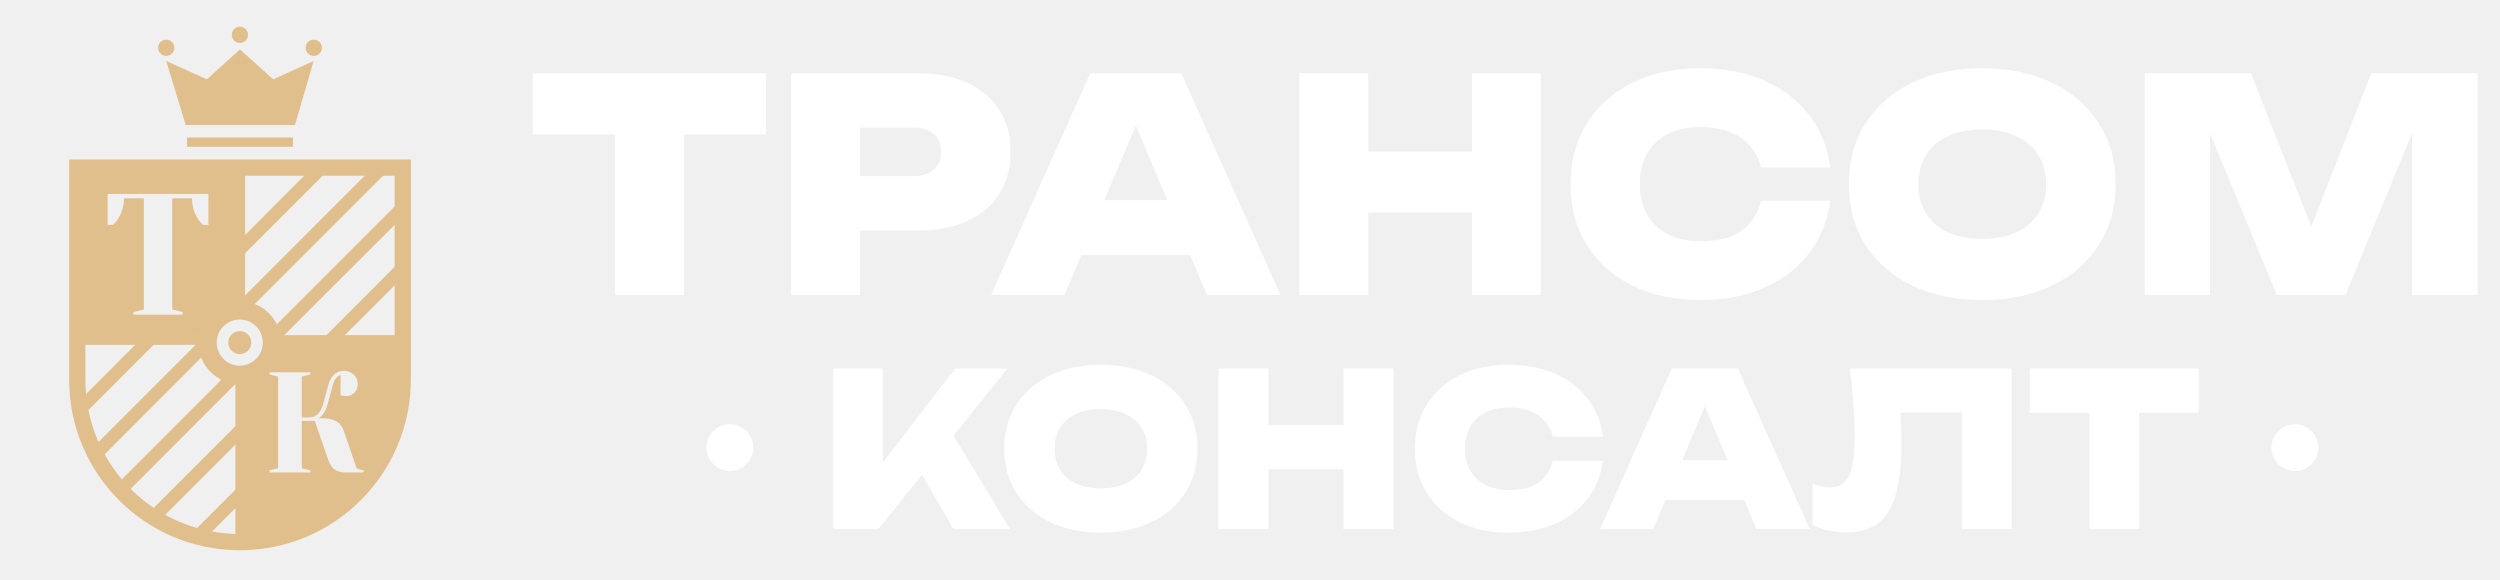
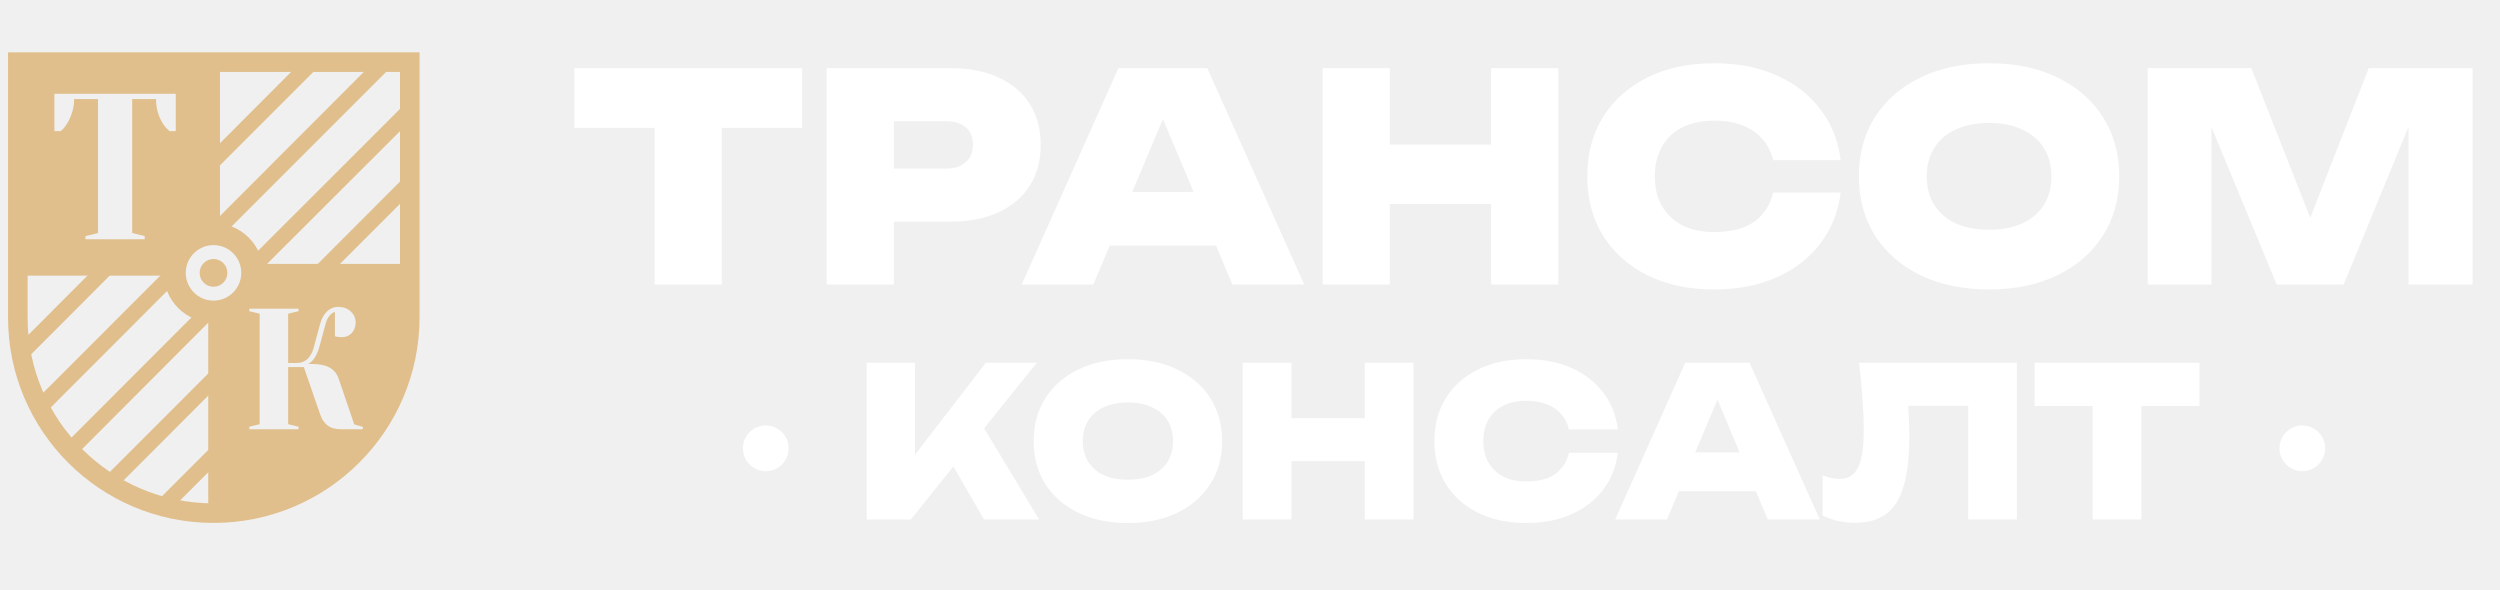
- <svg xmlns="http://www.w3.org/2000/svg" width="983" height="228" viewBox="0 0 983 228" fill="none">
-   <g clip-path="url(#clip0_278_781)">
-     <path d="M94.34 213.16H94.213C58.979 213.16 30.383 184.564 30.383 149.33V65.904H158.362V149.202C158.362 184.5 129.702 213.16 94.34 213.16Z" stroke="#E0BF8C" stroke-width="6.383" stroke-miterlimit="10" />
-     <path d="M158.298 131.777H105.958V135.606H158.298V131.777Z" fill="#E0BF8C" />
-     <path d="M82.979 131.777H30.638V135.606H82.979V131.777Z" fill="#E0BF8C" />
-     <path d="M96.383 121.564L96.383 64.117L92.553 64.117L92.553 121.564L96.383 121.564Z" fill="#E0BF8C" />
-     <path d="M96.383 212.84L96.383 146.457H92.553L92.553 212.84H96.383Z" fill="#E0BF8C" />
-     <path d="M87.894 108.096L130.021 65.968H122.745L87.894 100.883V108.096Z" fill="#E0BF8C" />
-     <path d="M110.808 132.734L159.957 83.649V76.372L104.234 132.096L110.808 132.734Z" fill="#E0BF8C" />
-     <path d="M124.085 143.266L159 108.351L158.745 101.33L116.873 143.266H124.085Z" fill="#E0BF8C" />
-     <path d="M73.56 57.701L115.177 57.701V54.062L73.56 54.062V57.701Z" fill="#E0BF8C" />
-     <path d="M107.426 31.181L94.341 19.436L81.319 31.181L65.362 23.968L73.021 49.181H115.979L123.319 23.968L107.426 31.181ZM113.553 44.968H75.511L71.234 31.181L82.596 36.479L94.596 25.436L106.277 36.479L117.638 31.181L113.553 44.968Z" fill="#E0BF8C" />
-     <path d="M94.34 16.883C96.103 16.883 97.532 15.454 97.532 13.691C97.532 11.929 96.103 10.5 94.34 10.5C92.578 10.5 91.149 11.929 91.149 13.691C91.149 15.454 92.578 16.883 94.34 16.883Z" fill="#E0BF8C" />
-     <path d="M123.383 21.989C125.146 21.989 126.574 20.56 126.574 18.798C126.574 17.035 125.146 15.606 123.383 15.606C121.62 15.606 120.191 17.035 120.191 18.798C120.191 20.56 121.62 21.989 123.383 21.989Z" fill="#E0BF8C" />
-     <path d="M65.362 21.989C67.124 21.989 68.553 20.56 68.553 18.798C68.553 17.035 67.124 15.606 65.362 15.606C63.599 15.606 62.17 17.035 62.17 18.798C62.17 20.56 63.599 21.989 65.362 21.989Z" fill="#E0BF8C" />
-     <path d="M68.553 28.692L74.553 47.011H114.447L120.128 28.692L107.617 34.309L94.341 23.713L82.787 33.606L68.553 28.692Z" fill="#E0BF8C" />
-     <path d="M40.851 129.223H30.638V133.691H40.851V129.223Z" fill="#E0BF8C" />
-     <path d="M147.83 64.628L95.298 117.223V124.436L154.468 65.266L147.83 64.628Z" fill="#E0BF8C" />
-     <path d="M32.106 163.947L62.426 133.564L55.787 132.926L32.106 156.67V163.947Z" fill="#E0BF8C" />
-     <path d="M51 192.606L92.936 150.606L92.425 143.904L44.425 191.968L51 192.606Z" fill="#E0BF8C" />
-     <path d="M78.319 134.202L37.022 175.5V182.777L83.809 135.926L78.319 134.202Z" fill="#E0BF8C" />
-     <path d="M63.83 203.521L98.745 168.606L98.49 161.649L56.617 203.521H63.83Z" fill="#E0BF8C" />
-     <path d="M82.021 210.351L96.511 195.862L96.064 189.032L74.745 210.351H82.021Z" fill="#E0BF8C" />
-     <path fill-rule="evenodd" clip-rule="evenodd" d="M110.553 134.713C110.553 143.702 103.266 150.989 94.277 150.989C85.287 150.989 78 143.702 78 134.713C78 125.723 85.287 118.436 94.277 118.436C103.266 118.436 110.553 125.723 110.553 134.713ZM103.34 134.713C103.34 139.719 99.282 143.777 94.277 143.777C89.271 143.777 85.213 139.719 85.213 134.713C85.213 129.707 89.271 125.649 94.277 125.649C99.282 125.649 103.34 129.707 103.34 134.713Z" fill="#E0BF8C" />
-     <path d="M94.276 139.245C96.779 139.245 98.808 137.216 98.808 134.713C98.808 132.21 96.779 130.181 94.276 130.181C91.774 130.181 89.745 132.21 89.745 134.713C89.745 137.216 91.774 139.245 94.276 139.245Z" fill="#E0BF8C" />
-     <path fill-rule="evenodd" clip-rule="evenodd" d="M32.106 132.032V67.819H94.404V122.841C88.874 122.871 84.269 126.808 83.209 132.032H32.106ZM79.915 88.436H81.957V76.245H42.319V88.436H44.362C45.192 87.798 45.894 86.904 46.532 85.883C48 83.394 48.766 80.713 48.766 77.968H56.553V121.692L52.468 122.713V123.734H71.809V122.713L67.724 121.692V77.968H75.511C75.511 80.777 76.213 83.457 77.681 85.883C78.319 86.904 79.085 87.734 79.915 88.436Z" fill="#E0BF8C" />
-     <path fill-rule="evenodd" clip-rule="evenodd" d="M94.34 148.361C100.449 148.094 105.319 143.057 105.319 136.883C105.319 135.845 105.181 134.839 104.923 133.883H158.362L157.723 158.33L153.574 173.521L144.83 188.521L131.872 201.032L111.766 210.287L94.34 213.16V148.361ZM136.149 185.777H142.915H143.042V185.011L140.234 184.181L135.128 169.245C134.042 166.053 131.234 164.457 126.638 164.457H125.234C125.745 164.138 126.255 163.755 126.638 163.308C127.532 162.351 128.298 160.819 128.872 158.777L130.851 151.436C131.106 150.351 131.553 149.457 132.128 148.755C132.702 148.053 133.277 147.606 133.915 147.479V155.394L134.617 155.585C134.675 155.592 134.732 155.598 134.789 155.604C135.295 155.661 135.754 155.713 136.213 155.713C137.489 155.713 138.511 155.266 139.404 154.372C140.234 153.479 140.681 152.33 140.681 150.925C140.681 149.457 140.106 148.245 139.085 147.287C138 146.33 136.659 145.819 135 145.819C133.532 145.819 132.319 146.33 131.298 147.351C130.276 148.308 129.511 149.713 129.064 151.436L127.085 158.777C126.191 162.351 124.277 164.138 121.468 164.138H118.659V148.053L122.042 147.223V146.394H105.957V147.223L109.34 148.053V184.117L105.957 184.947V185.777H122.042V184.947L118.659 184.117V165.479H123.766L129.128 180.989C129.638 182.521 130.468 183.734 131.553 184.564C132.638 185.394 134.17 185.777 136.149 185.777Z" fill="#E0BF8C" />
+ <svg xmlns="http://www.w3.org/2000/svg" width="123" height="29" viewBox="0 0 123 29" fill="none">
+   <g clip-path="url(#clip0_1817_4815)">
+     <path d="M10.514 25.246H10.495C5.186 25.246 0.877 20.937 0.877 15.627V3.057H20.161V15.608C20.161 20.927 15.842 25.246 10.514 25.246Z" stroke="#E0BF8C" stroke-width="0.962" stroke-miterlimit="10" />
+     <path d="M20.151 12.983H12.265V13.56H20.151V12.983Z" fill="#E0BF8C" />
+     <path d="M8.802 12.983H0.915V13.56H8.802V12.983Z" fill="#E0BF8C" />
+     <path d="M10.822 11.444L10.822 2.788L10.245 2.788L10.245 11.444L10.822 11.444Z" fill="#E0BF8C" />
+     <path d="M10.822 25.198L10.822 15.195L10.245 15.195L10.245 25.198H10.822Z" fill="#E0BF8C" />
+     <path d="M9.543 9.414L15.891 3.066H14.794L9.543 8.328V9.414Z" fill="#E0BF8C" />
+     <path d="M12.996 13.127L20.402 5.731V4.635L12.005 13.031L12.996 13.127Z" fill="#E0BF8C" />
+     <path d="M14.996 14.714L20.257 9.453L20.219 8.395L13.909 14.714H14.996Z" fill="#E0BF8C" />
+     <path d="M2.454 12.598H0.915V13.272H2.454V12.598Z" fill="#E0BF8C" />
+     <path d="M18.574 2.865L10.658 10.79V11.877L19.574 2.961L18.574 2.865Z" fill="#E0BF8C" />
+     <path d="M1.136 17.83L5.705 13.252L4.705 13.156L1.136 16.734V17.83Z" fill="#E0BF8C" />
+     <path d="M3.983 22.149L10.302 15.82L10.226 14.81L2.993 22.053L3.983 22.149Z" fill="#E0BF8C" />
+     <path d="M8.1 13.348L1.877 19.571V20.668L8.927 13.608L8.1 13.348Z" fill="#E0BF8C" />
+     <path d="M5.917 23.794L11.178 18.532L11.139 17.484L4.83 23.794H5.917Z" fill="#E0BF8C" />
+     <path d="M8.658 24.823L10.841 22.639L10.774 21.61L7.561 24.823H8.658Z" fill="#E0BF8C" />
+     <path d="M10.504 10.973C11.858 10.973 12.957 12.07 12.957 13.425C12.957 14.779 11.858 15.878 10.504 15.878C9.15 15.878 8.052 14.779 8.052 13.425C8.052 12.071 9.15 10.973 10.504 10.973ZM10.505 12.06C9.751 12.06 9.139 12.671 9.139 13.425C9.139 14.179 9.751 14.791 10.505 14.791C11.259 14.791 11.87 14.179 11.87 13.425C11.87 12.671 11.259 12.06 10.505 12.06Z" fill="#E0BF8C" />
+     <path d="M10.505 14.108C10.882 14.108 11.187 13.803 11.187 13.426C11.187 13.048 10.882 12.743 10.505 12.743C10.127 12.743 9.822 13.048 9.822 13.426C9.822 13.803 10.127 14.108 10.505 14.108Z" fill="#E0BF8C" />
+     <path d="M10.524 3.345V11.636C9.691 11.641 8.997 12.234 8.838 13.021H1.136V3.345H10.524ZM2.675 4.615V6.452H2.983C3.108 6.356 3.214 6.221 3.31 6.067C3.531 5.692 3.647 5.288 3.647 4.875H4.82V11.464L4.205 11.617V11.771H7.119V11.617L6.504 11.464V4.875H7.676C7.676 5.298 7.782 5.702 8.004 6.067C8.1 6.221 8.215 6.346 8.341 6.452H8.648V4.615H2.675Z" fill="#E0BF8C" />
+     <path d="M20.162 13.3L20.065 16.984L19.44 19.273L18.123 21.534L16.169 23.419L13.14 24.813L10.514 25.246V15.48C11.434 15.44 12.168 14.683 12.168 13.752C12.168 13.596 12.146 13.444 12.107 13.3H20.162ZM16.641 15.099C16.42 15.099 16.237 15.176 16.084 15.33C15.93 15.474 15.814 15.685 15.747 15.945L15.449 17.051C15.314 17.59 15.025 17.859 14.602 17.859H14.178V15.435L14.688 15.31V15.185H12.265V15.31L12.775 15.435V20.87L12.265 20.995V21.12H14.688V20.995L14.178 20.87V18.061H14.948L15.756 20.398C15.833 20.629 15.958 20.812 16.122 20.937C16.285 21.062 16.516 21.12 16.814 21.12H17.853V21.004L17.429 20.879L16.661 18.628C16.497 18.148 16.074 17.908 15.381 17.908H15.169C15.246 17.86 15.324 17.801 15.381 17.734C15.516 17.59 15.631 17.359 15.717 17.051L16.016 15.945C16.055 15.781 16.122 15.647 16.209 15.541C16.295 15.436 16.381 15.368 16.477 15.349V16.541L16.584 16.571C16.67 16.58 16.747 16.589 16.824 16.589C17.016 16.589 17.17 16.522 17.304 16.387C17.429 16.253 17.497 16.08 17.497 15.869C17.497 15.647 17.41 15.464 17.256 15.32C17.093 15.176 16.891 15.099 16.641 15.099Z" fill="#E0BF8C" />
  </g>
-   <path d="M241.813 40.554H268.899V116H241.813V40.554ZM209.495 28.812H301.217V52.876H209.495V28.812ZM360.981 28.812C368.576 28.812 375.086 30.091 380.511 32.649C386.013 35.206 390.198 38.81 393.066 43.46C395.933 48.032 397.367 53.458 397.367 59.735C397.367 65.935 395.933 71.36 393.066 76.01C390.198 80.66 386.013 84.264 380.511 86.821C375.086 89.379 368.576 90.657 360.981 90.657H323.665V69.267H359.237C362.647 69.267 365.282 68.415 367.142 66.71C369.08 65.005 370.048 62.68 370.048 59.735C370.048 56.635 369.08 54.271 367.142 52.644C365.282 51.016 362.647 50.203 359.237 50.203H325.99L338.196 37.88V116H311.11V28.812H360.981ZM416.221 100.306V78.684H475.974V100.306H416.221ZM464.465 28.812L503.525 116H474.579L442.959 40.554H450.283L418.546 116H389.716L428.66 28.812H464.465ZM510.914 28.812H538.001V116H510.914V28.812ZM578.804 28.812H605.891V116H578.804V28.812ZM526.143 59.619H589.732V83.566H526.143V59.619ZM719.614 78.916C718.684 86.666 715.971 93.486 711.477 99.376C707.059 105.266 701.169 109.839 693.807 113.094C686.521 116.349 678.151 117.976 668.697 117.976C658.467 117.976 649.515 116.078 641.843 112.28C634.17 108.483 628.203 103.174 623.94 96.354C619.678 89.534 617.547 81.551 617.547 72.406C617.547 63.261 619.678 55.279 623.94 48.459C628.203 41.639 634.17 36.33 641.843 32.532C649.515 28.735 658.467 26.836 668.697 26.836C678.151 26.836 686.521 28.464 693.807 31.719C701.169 34.974 707.059 39.546 711.477 45.436C715.971 51.249 718.684 58.069 719.614 65.896H692.411C691.637 62.564 690.203 59.735 688.11 57.41C686.095 55.008 683.46 53.186 680.205 51.946C676.95 50.629 673.114 49.97 668.697 49.97C663.737 49.97 659.474 50.861 655.909 52.644C652.344 54.426 649.593 57.023 647.655 60.432C645.718 63.765 644.749 67.756 644.749 72.406C644.749 77.056 645.718 81.047 647.655 84.38C649.593 87.713 652.344 90.309 655.909 92.169C659.474 93.951 663.737 94.843 668.697 94.843C673.114 94.843 676.95 94.261 680.205 93.099C683.46 91.859 686.095 90.037 688.11 87.635C690.203 85.233 691.637 82.326 692.411 78.916H719.614ZM779.411 117.976C768.948 117.976 759.765 116.078 751.86 112.28C744.032 108.483 737.91 103.174 733.492 96.354C729.152 89.534 726.982 81.551 726.982 72.406C726.982 63.261 729.152 55.279 733.492 48.459C737.91 41.639 744.032 36.33 751.86 32.532C759.765 28.735 768.948 26.836 779.411 26.836C789.873 26.836 799.018 28.735 806.846 32.532C814.751 36.33 820.873 41.639 825.213 48.459C829.631 55.279 831.84 63.261 831.84 72.406C831.84 81.551 829.631 89.534 825.213 96.354C820.873 103.174 814.751 108.483 806.846 112.28C799.018 116.078 789.873 117.976 779.411 117.976ZM779.411 93.912C784.603 93.912 789.06 93.06 792.78 91.355C796.577 89.573 799.483 87.093 801.498 83.915C803.513 80.66 804.521 76.824 804.521 72.406C804.521 67.989 803.513 64.191 801.498 61.014C799.483 57.759 796.577 55.279 792.78 53.574C789.06 51.791 784.603 50.9 779.411 50.9C774.218 50.9 769.723 51.791 765.926 53.574C762.206 55.279 759.338 57.759 757.323 61.014C755.308 64.191 754.301 67.989 754.301 72.406C754.301 76.824 755.308 80.66 757.323 83.915C759.338 87.093 762.206 89.573 765.926 91.355C769.723 93.06 774.218 93.912 779.411 93.912ZM974.214 28.812V116H948.407V38.81L953.754 39.391L922.25 116H895.28L863.66 39.624L869.008 38.926V116H843.317V28.812H885.05L913.764 101.701H903.883L932.364 28.812H974.214Z" fill="white" />
-   <circle cx="286.971" cy="176" r="9.199" fill="white" />
-   <path d="M327.641 208V144.873H347.084V192.597L342.034 188.473L375.618 144.873H396.155L345.401 208H327.641ZM357.858 178.457L372.251 166.841L397.081 208H374.86L357.858 178.457ZM432.859 209.431C425.284 209.431 418.635 208.056 412.911 205.307C407.244 202.557 402.811 198.713 399.612 193.775C396.47 188.838 394.899 183.058 394.899 176.437C394.899 169.815 396.47 164.036 399.612 159.098C402.811 154.16 407.244 150.316 412.911 147.567C418.635 144.817 425.284 143.442 432.859 143.442C440.434 143.442 447.056 144.817 452.723 147.567C458.446 150.316 462.879 154.16 466.022 159.098C469.22 164.036 470.819 169.815 470.819 176.437C470.819 183.058 469.22 188.838 466.022 193.775C462.879 198.713 458.446 202.557 452.723 205.307C447.056 208.056 440.434 209.431 432.859 209.431ZM432.859 192.008C436.619 192.008 439.845 191.391 442.539 190.156C445.288 188.866 447.392 187.07 448.851 184.769C450.31 182.413 451.04 179.635 451.04 176.437C451.04 173.238 450.31 170.489 448.851 168.188C447.392 165.831 445.288 164.036 442.539 162.801C439.845 161.511 436.619 160.865 432.859 160.865C429.1 160.865 425.845 161.511 423.095 162.801C420.402 164.036 418.326 165.831 416.867 168.188C415.408 170.489 414.679 173.238 414.679 176.437C414.679 179.635 415.408 182.413 416.867 184.769C418.326 187.07 420.402 188.866 423.095 190.156C425.845 191.391 429.1 192.008 432.859 192.008ZM479.129 144.873H498.74V208H479.129V144.873ZM528.284 144.873H547.895V208H528.284V144.873ZM490.155 167.178H536.195V184.517H490.155V167.178ZM630.235 181.15C629.561 186.761 627.597 191.699 624.343 195.964C621.144 200.228 616.88 203.539 611.549 205.896C606.274 208.253 600.214 209.431 593.369 209.431C585.962 209.431 579.481 208.056 573.926 205.307C568.37 202.557 564.05 198.713 560.964 193.775C557.877 188.838 556.334 183.058 556.334 176.437C556.334 169.815 557.877 164.036 560.964 159.098C564.05 154.16 568.37 150.316 573.926 147.567C579.481 144.817 585.962 143.442 593.369 143.442C600.214 143.442 606.274 144.621 611.549 146.978C616.88 149.334 621.144 152.645 624.343 156.909C627.597 161.118 629.561 166.056 630.235 171.723H610.539C609.978 169.31 608.94 167.262 607.425 165.579C605.966 163.839 604.058 162.521 601.701 161.623C599.345 160.669 596.567 160.192 593.369 160.192C589.777 160.192 586.691 160.837 584.11 162.128C581.529 163.419 579.537 165.298 578.134 167.767C576.731 170.18 576.03 173.07 576.03 176.437C576.03 179.803 576.731 182.693 578.134 185.106C579.537 187.519 581.529 189.399 584.11 190.745C586.691 192.036 589.777 192.681 593.369 192.681C596.567 192.681 599.345 192.26 601.701 191.419C604.058 190.521 605.966 189.202 607.425 187.463C608.94 185.723 609.978 183.619 610.539 181.15H630.235ZM648.362 196.637V180.982H691.625V196.637H648.362ZM683.292 144.873L711.573 208H690.615L667.721 153.374H673.023L650.045 208H629.171L657.368 144.873H683.292ZM727.444 144.873H790.991V208H771.38V153.374L780.218 162.212H738.386L746.634 155.815C747.027 159.182 747.279 162.437 747.392 165.579C747.56 168.721 747.644 171.723 747.644 174.585C747.644 182.721 746.887 189.371 745.372 194.533C743.913 199.639 741.556 203.399 738.301 205.812C735.103 208.168 730.923 209.347 725.76 209.347C723.46 209.347 721.159 209.094 718.858 208.589C716.614 208.084 714.566 207.355 712.714 206.401V190.24C715.183 191.194 717.456 191.671 719.532 191.671C723.011 191.671 725.508 190.128 727.023 187.042C728.538 183.956 729.295 178.85 729.295 171.723C729.295 168.188 729.127 164.204 728.79 159.771C728.51 155.338 728.061 150.372 727.444 144.873ZM821.525 153.374H841.136V208H821.525V153.374ZM798.126 144.873H864.535V162.296H798.126V144.873Z" fill="white" />
-   <circle cx="902.37" cy="176" r="9.199" fill="white" />
+   <path d="M32.206 4.786H35.514V14H32.206V4.786ZM28.259 3.352H39.461V6.291H28.259V3.352ZM46.76 3.352C47.687 3.352 48.482 3.508 49.145 3.82C49.817 4.133 50.328 4.573 50.678 5.141C51.028 5.699 51.203 6.362 51.203 7.128C51.203 7.886 51.028 8.548 50.678 9.116C50.328 9.684 49.817 10.124 49.145 10.436C48.482 10.749 47.687 10.905 46.76 10.905H42.202V8.293H46.547C46.963 8.293 47.285 8.188 47.512 7.98C47.749 7.772 47.867 7.488 47.867 7.128C47.867 6.75 47.749 6.461 47.512 6.262C47.285 6.064 46.963 5.964 46.547 5.964H42.486L43.977 4.459V14H40.669V3.352H46.76ZM53.506 12.083V9.443H60.803V12.083H53.506ZM59.398 3.352L64.168 14H60.633L56.771 4.786H57.666L53.79 14H50.269L55.025 3.352H59.398ZM65.071 3.352H68.379V14H65.071V3.352ZM73.362 3.352H76.67V14H73.362V3.352ZM66.931 7.114H74.697V10.039H66.931V7.114ZM90.559 9.471C90.445 10.418 90.114 11.25 89.565 11.97C89.026 12.689 88.306 13.248 87.407 13.645C86.517 14.043 85.495 14.241 84.341 14.241C83.091 14.241 81.998 14.009 81.061 13.546C80.124 13.082 79.395 12.434 78.874 11.601C78.354 10.768 78.094 9.793 78.094 8.676C78.094 7.559 78.354 6.584 78.874 5.751C79.395 4.918 80.124 4.27 81.061 3.806C81.998 3.342 83.091 3.111 84.341 3.111C85.495 3.111 86.517 3.309 87.407 3.707C88.306 4.104 89.026 4.663 89.565 5.382C90.114 6.092 90.445 6.925 90.559 7.881H87.237C87.142 7.474 86.967 7.128 86.712 6.844C86.465 6.551 86.144 6.329 85.746 6.177C85.349 6.016 84.88 5.936 84.341 5.936C83.735 5.936 83.214 6.045 82.779 6.262C82.343 6.48 82.007 6.797 81.771 7.214C81.534 7.621 81.416 8.108 81.416 8.676C81.416 9.244 81.534 9.731 81.771 10.138C82.007 10.545 82.343 10.862 82.779 11.089C83.214 11.307 83.735 11.416 84.341 11.416C84.88 11.416 85.349 11.345 85.746 11.203C86.144 11.052 86.465 10.829 86.712 10.536C86.967 10.242 87.142 9.887 87.237 9.471H90.559ZM97.862 14.241C96.584 14.241 95.463 14.009 94.497 13.546C93.541 13.082 92.793 12.434 92.254 11.601C91.724 10.768 91.459 9.793 91.459 8.676C91.459 7.559 91.724 6.584 92.254 5.751C92.793 4.918 93.541 4.27 94.497 3.806C95.463 3.342 96.584 3.111 97.862 3.111C99.14 3.111 100.257 3.342 101.213 3.806C102.178 4.27 102.926 4.918 103.456 5.751C103.995 6.584 104.265 7.559 104.265 8.676C104.265 9.793 103.995 10.768 103.456 11.601C102.926 12.434 102.178 13.082 101.213 13.546C100.257 14.009 99.14 14.241 97.862 14.241ZM97.862 11.303C98.496 11.303 99.04 11.198 99.495 10.99C99.958 10.772 100.313 10.47 100.559 10.082C100.806 9.684 100.929 9.215 100.929 8.676C100.929 8.136 100.806 7.673 100.559 7.285C100.313 6.887 99.958 6.584 99.495 6.376C99.04 6.158 98.496 6.049 97.862 6.049C97.228 6.049 96.679 6.158 96.215 6.376C95.761 6.584 95.41 6.887 95.164 7.285C94.918 7.673 94.795 8.136 94.795 8.676C94.795 9.215 94.918 9.684 95.164 10.082C95.41 10.47 95.761 10.772 96.215 10.99C96.679 11.198 97.228 11.303 97.862 11.303ZM121.653 3.352V14H118.501V4.573L119.154 4.644L115.307 14H112.013L108.151 4.672L108.804 4.587V14H105.667V3.352H110.764L114.27 12.254H113.064L116.542 3.352H121.653Z" fill="white" />
+   <circle cx="37.676" cy="22.057" r="1.124" fill="white" />
+   <path d="M42.643 25.557V17.848H45.017V23.676L44.401 23.172L48.502 17.848H51.01L44.812 25.557H42.643ZM46.333 21.949L48.091 20.53L51.123 25.557H48.41L46.333 21.949ZM55.493 25.732C54.568 25.732 53.756 25.564 53.057 25.228C52.365 24.892 51.823 24.423 51.433 23.82C51.049 23.217 50.857 22.511 50.857 21.702C50.857 20.894 51.049 20.188 51.433 19.585C51.823 18.982 52.365 18.512 53.057 18.177C53.756 17.841 54.568 17.673 55.493 17.673C56.418 17.673 57.227 17.841 57.919 18.177C58.618 18.512 59.159 18.982 59.543 19.585C59.934 20.188 60.129 20.894 60.129 21.702C60.129 22.511 59.934 23.217 59.543 23.82C59.159 24.423 58.618 24.892 57.919 25.228C57.227 25.564 56.418 25.732 55.493 25.732ZM55.493 23.604C55.952 23.604 56.346 23.529 56.675 23.378C57.011 23.22 57.268 23.001 57.446 22.72C57.624 22.432 57.713 22.093 57.713 21.702C57.713 21.312 57.624 20.976 57.446 20.695C57.268 20.407 57.011 20.188 56.675 20.037C56.346 19.879 55.952 19.801 55.493 19.801C55.034 19.801 54.636 19.879 54.301 20.037C53.972 20.188 53.718 20.407 53.54 20.695C53.362 20.976 53.273 21.312 53.273 21.702C53.273 22.093 53.362 22.432 53.54 22.72C53.718 23.001 53.972 23.22 54.301 23.378C54.636 23.529 55.034 23.604 55.493 23.604ZM61.144 17.848H63.539V25.557H61.144V17.848ZM67.147 17.848H69.542V25.557H67.147V17.848ZM62.491 20.572H68.114V22.689H62.491V20.572ZM79.598 22.278C79.516 22.963 79.276 23.566 78.879 24.087C78.488 24.608 77.967 25.012 77.316 25.3C76.672 25.588 75.932 25.732 75.096 25.732C74.191 25.732 73.4 25.564 72.721 25.228C72.043 24.892 71.515 24.423 71.138 23.82C70.761 23.217 70.573 22.511 70.573 21.702C70.573 20.894 70.761 20.188 71.138 19.585C71.515 18.982 72.043 18.512 72.721 18.177C73.4 17.841 74.191 17.673 75.096 17.673C75.932 17.673 76.672 17.817 77.316 18.105C77.967 18.392 78.488 18.797 78.879 19.317C79.276 19.831 79.516 20.434 79.598 21.127H77.193C77.124 20.832 76.998 20.582 76.813 20.376C76.634 20.164 76.401 20.003 76.114 19.893C75.826 19.777 75.487 19.718 75.096 19.718C74.657 19.718 74.28 19.797 73.965 19.955C73.65 20.112 73.407 20.342 73.235 20.643C73.064 20.938 72.978 21.291 72.978 21.702C72.978 22.113 73.064 22.466 73.235 22.761C73.407 23.056 73.65 23.285 73.965 23.45C74.28 23.608 74.657 23.686 75.096 23.686C75.487 23.686 75.826 23.635 76.114 23.532C76.401 23.422 76.634 23.261 76.813 23.049C76.998 22.837 77.124 22.579 77.193 22.278H79.598ZM81.812 24.169V22.257H87.096V24.169H81.812ZM86.078 17.848L89.532 25.557H86.972L84.177 18.886H84.824L82.018 25.557H79.469L82.912 17.848H86.078ZM91.47 17.848H99.231V25.557H96.836V18.886L97.916 19.965H92.807L93.814 19.184C93.862 19.595 93.893 19.992 93.907 20.376C93.927 20.76 93.938 21.127 93.938 21.476C93.938 22.47 93.845 23.282 93.66 23.912C93.482 24.536 93.194 24.995 92.796 25.29C92.406 25.578 91.895 25.722 91.265 25.722C90.984 25.722 90.703 25.691 90.422 25.629C90.148 25.567 89.898 25.478 89.671 25.362V23.388C89.973 23.505 90.251 23.563 90.504 23.563C90.929 23.563 91.234 23.375 91.419 22.997C91.604 22.621 91.697 21.997 91.697 21.127C91.697 20.695 91.676 20.208 91.635 19.667C91.601 19.126 91.546 18.519 91.47 17.848ZM102.96 18.886H105.356V25.557H102.96V18.886ZM100.103 17.848H108.213V19.975H100.103V17.848Z" fill="white" />
+   <circle cx="113.274" cy="22.057" r="1.124" fill="white" />
  <defs>
-     <clipPath id="clip0_278_781">
-       <rect width="188.17" height="207" fill="white" transform="translate(0 10.5)" />
+     <clipPath id="clip0_1817_4815">
+       <rect width="20.975" height="23.442" fill="white" transform="translate(0 2.55762)" />
    </clipPath>
  </defs>
</svg>
